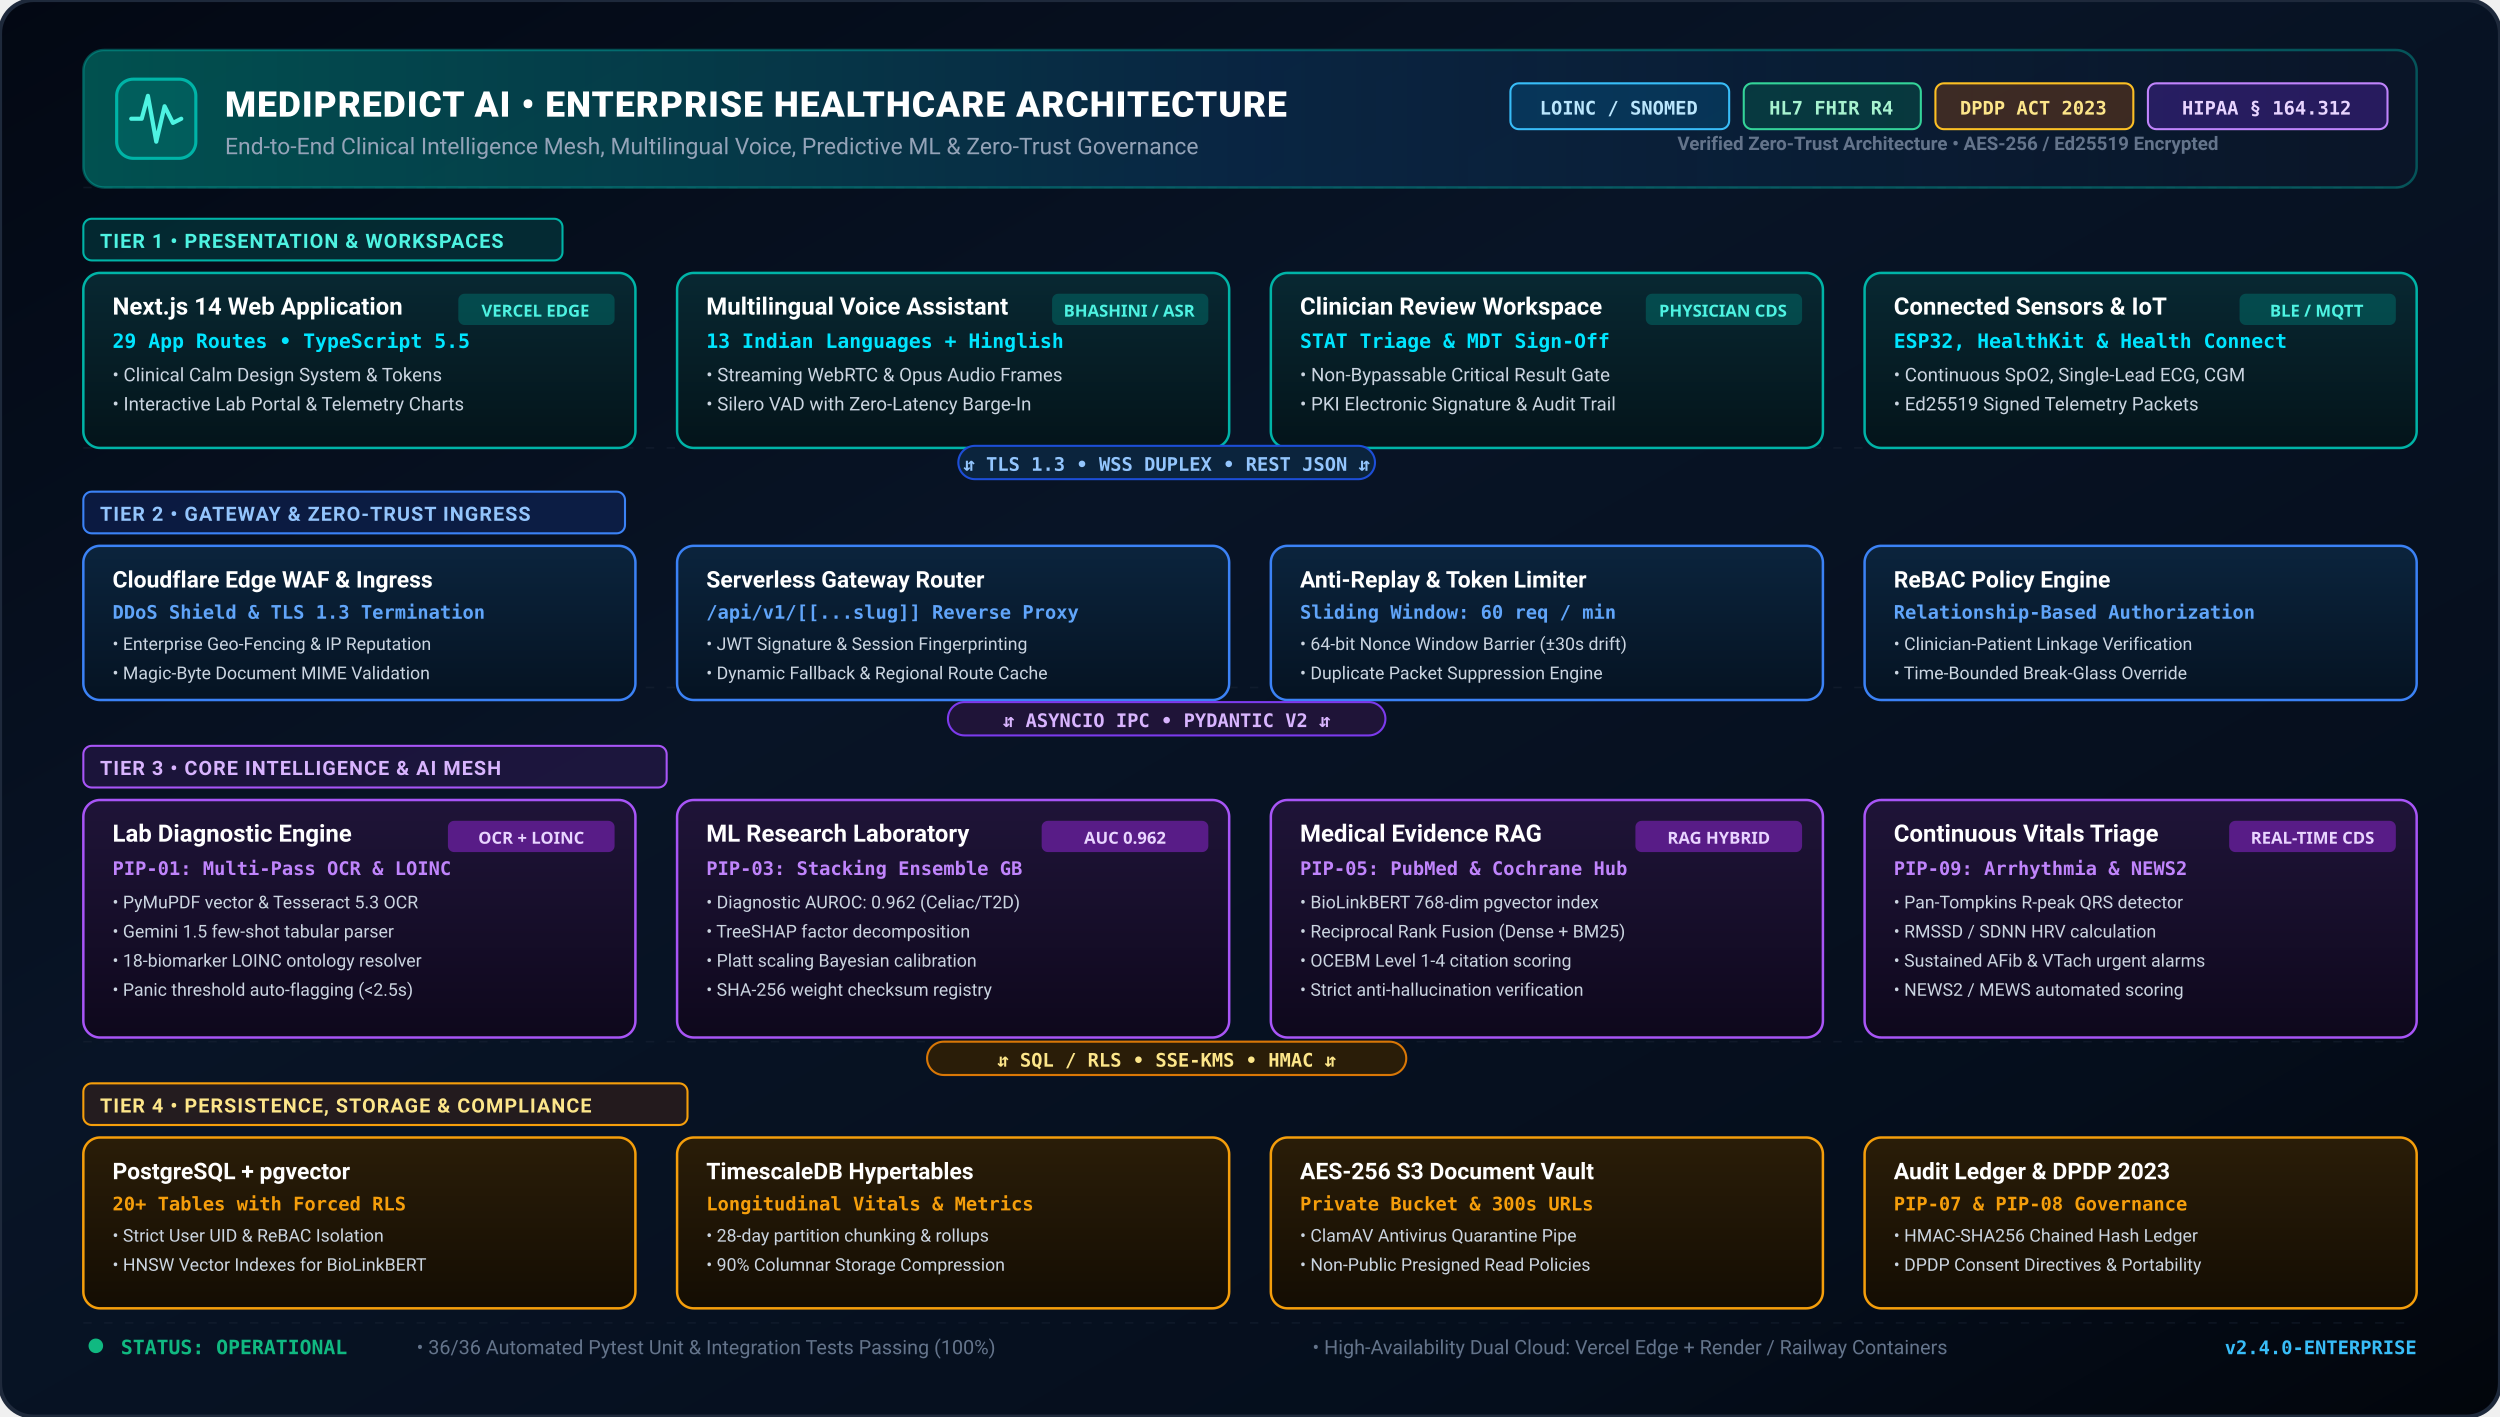
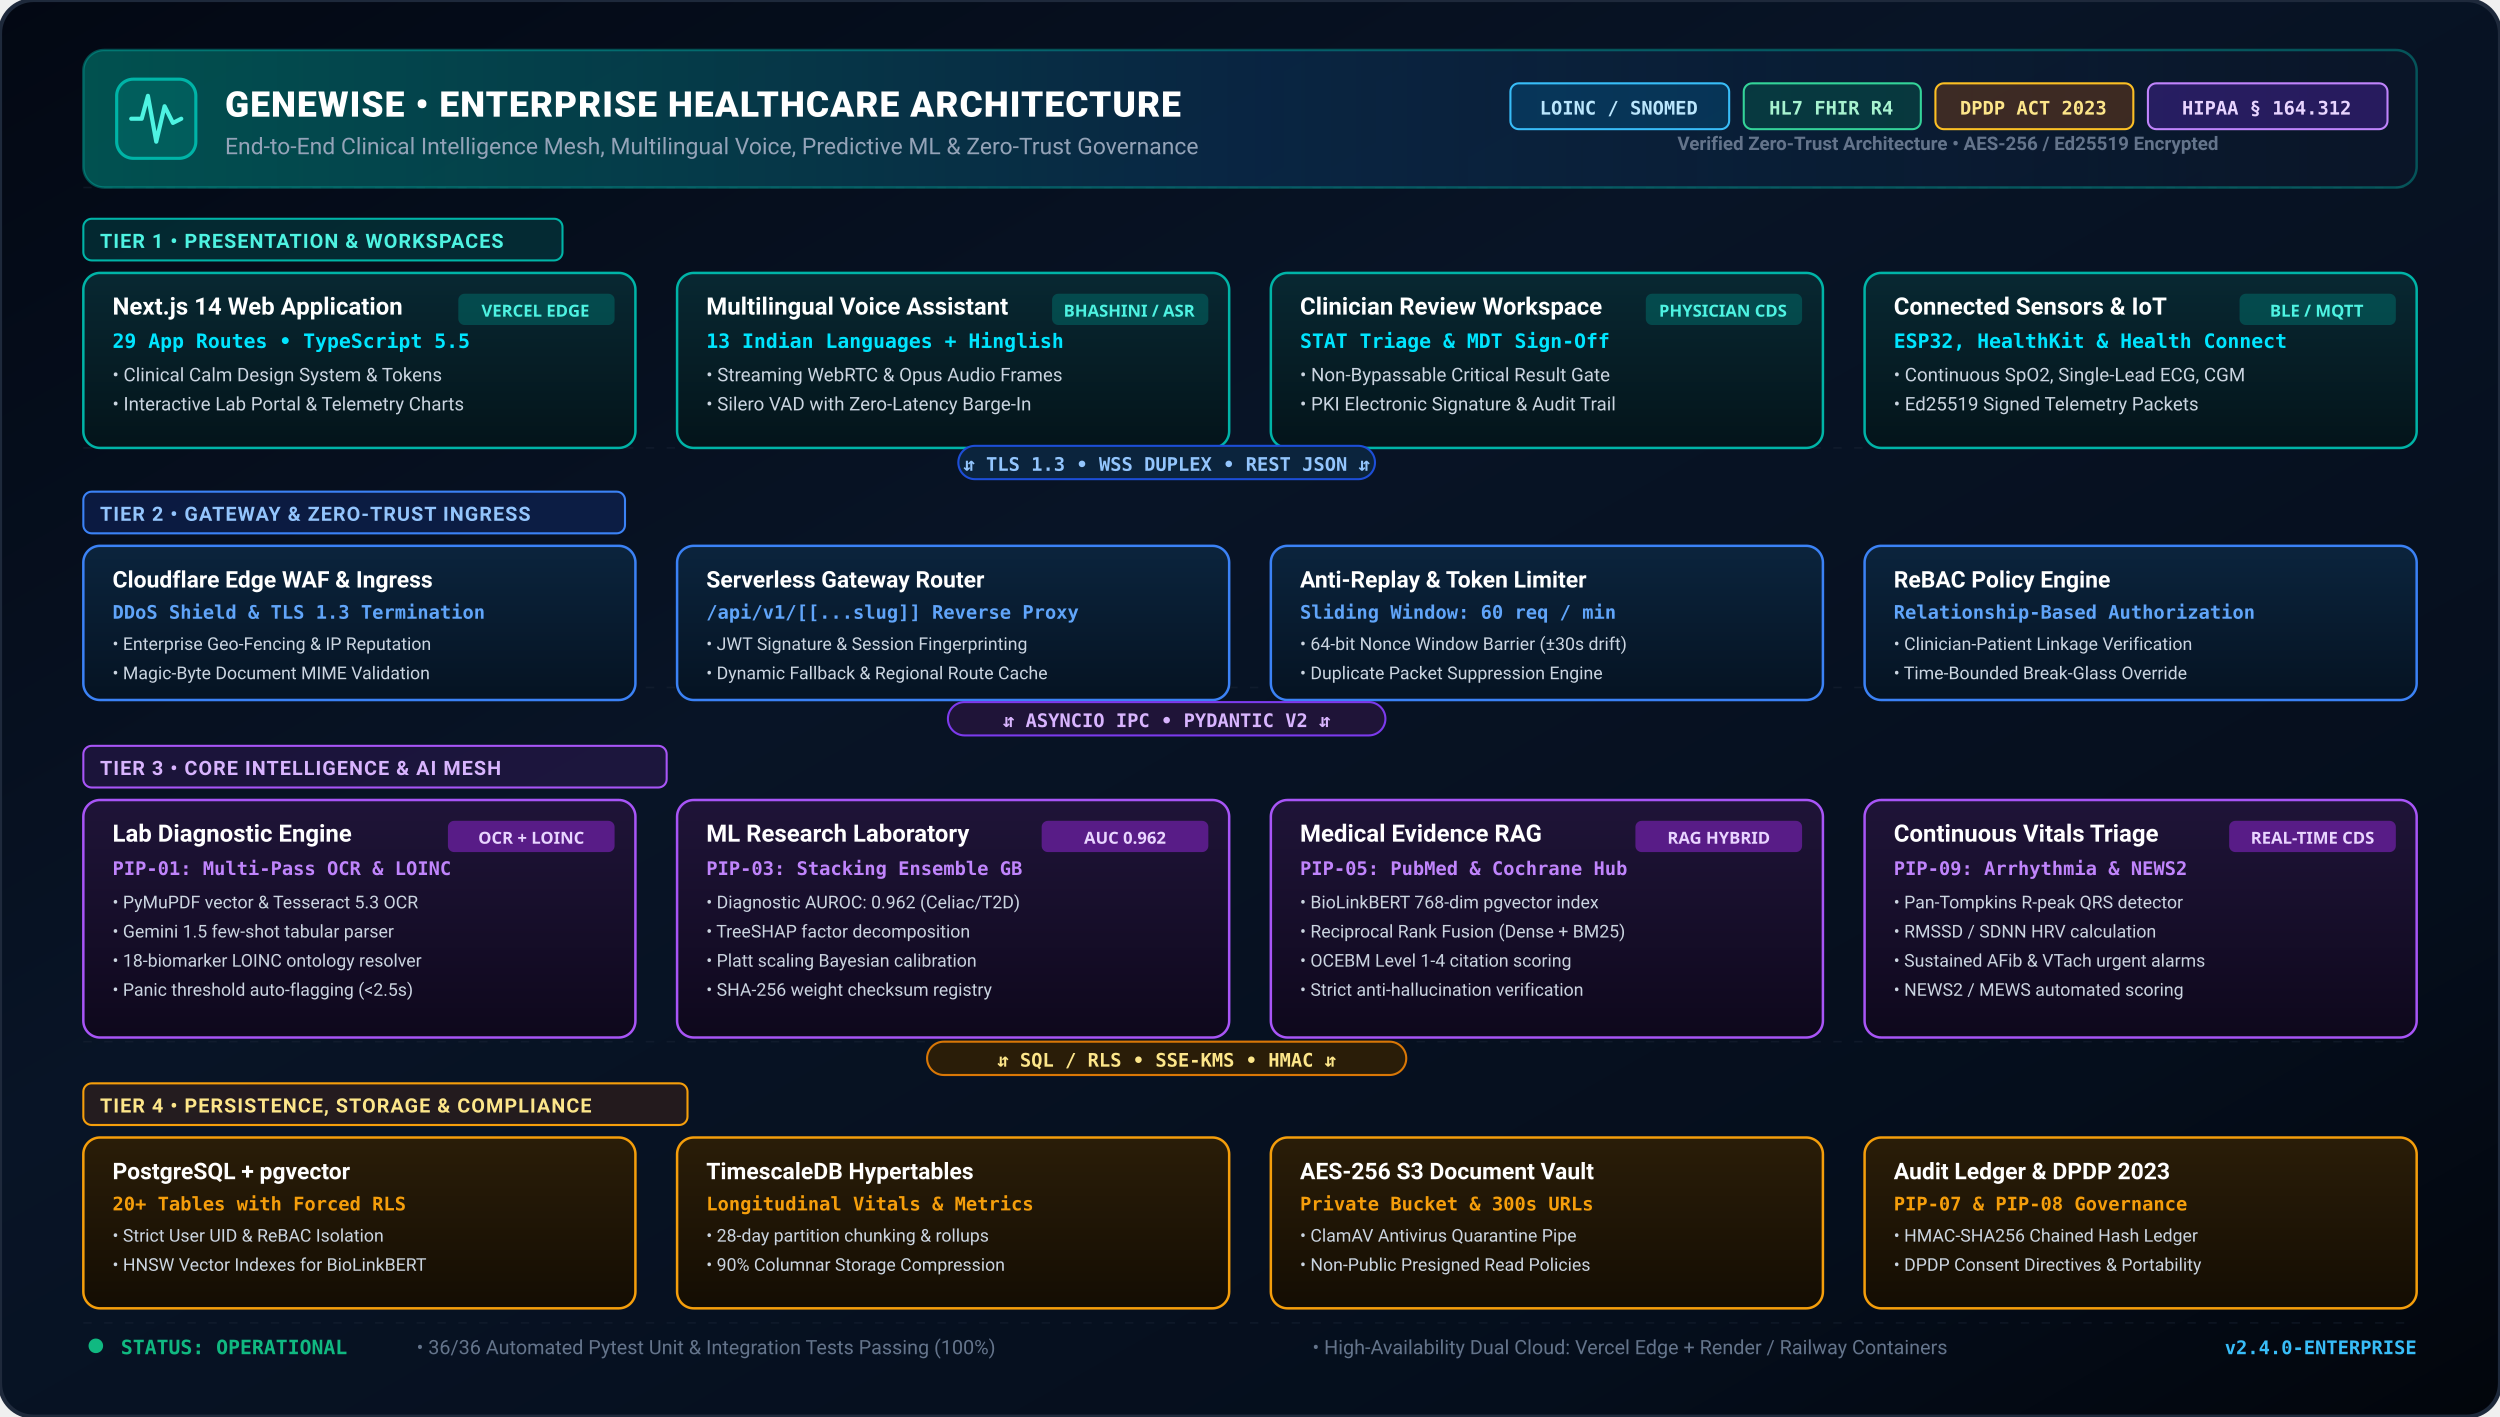
<svg xmlns="http://www.w3.org/2000/svg" viewBox="0 0 1200 680" width="100%" height="100%">
  <defs>
    <linearGradient id="bgCanvasGrad" x1="0%" y1="0%" x2="100%" y2="100%">
      <stop offset="0%" stop-color="#030813" />
      <stop offset="40%" stop-color="#081426" />
      <stop offset="80%" stop-color="#050e1c" />
      <stop offset="100%" stop-color="#02050b" />
    </linearGradient>
    <linearGradient id="headerGrad" x1="0%" y1="0%" x2="100%" y2="0%">
      <stop offset="0%" stop-color="#00635e" stop-opacity="0.8" />
      <stop offset="50%" stop-color="#0a2a4a" stop-opacity="0.8" />
      <stop offset="100%" stop-color="#0b172b" stop-opacity="0.6" />
    </linearGradient>
    <linearGradient id="cardGradTeal" x1="0%" y1="0%" x2="0%" y2="100%">
      <stop offset="0%" stop-color="#082832" />
      <stop offset="100%" stop-color="#04141a" />
    </linearGradient>
    <linearGradient id="cardGradBlue" x1="0%" y1="0%" x2="0%" y2="100%">
      <stop offset="0%" stop-color="#0b243d" />
      <stop offset="100%" stop-color="#051322" />
    </linearGradient>
    <linearGradient id="cardGradPurple" x1="0%" y1="0%" x2="0%" y2="100%">
      <stop offset="0%" stop-color="#1f1438" />
      <stop offset="100%" stop-color="#0e081c" />
    </linearGradient>
    <linearGradient id="cardGradAmber" x1="0%" y1="0%" x2="0%" y2="100%">
      <stop offset="0%" stop-color="#2a1d08" />
      <stop offset="100%" stop-color="#140d03" />
    </linearGradient>
    <linearGradient id="cardGradRose" x1="0%" y1="0%" x2="0%" y2="100%">
      <stop offset="0%" stop-color="#2e1017" />
      <stop offset="100%" stop-color="#17060a" />
    </linearGradient>
  </defs>
  <rect width="1200" height="680" rx="16" fill="url(#bgCanvasGrad)" stroke="#1e293b" stroke-width="2" />
  <g stroke="#1e293b" stroke-width="0.75" stroke-opacity="0.4" stroke-dasharray="4,6">
    <line x1="40" y1="90" x2="1160" y2="90" />
    <line x1="40" y1="215" x2="1160" y2="215" />
    <line x1="40" y1="330" x2="1160" y2="330" />
    <line x1="40" y1="500" x2="1160" y2="500" />
    <line x1="40" y1="635" x2="1160" y2="635" />
  </g>
  <g transform="translate(40, 24)">
    <rect width="1120" height="66" rx="10" fill="url(#headerGrad)" stroke="#00b4a7" stroke-width="1.2" stroke-opacity="0.4" />
    <rect x="16" y="14" width="38" height="38" rx="8" fill="#00837b" fill-opacity="0.3" stroke="#00b4a7" stroke-width="1.5" />
    <path d="M 23 33 L 28 33 L 31 22 L 35 44 L 39 27 L 43 35 L 47 33" fill="none" stroke="#4ef3e2" stroke-width="2" stroke-linecap="round" stroke-linejoin="round" />
-     <text x="68" y="32" fill="#ffffff" font-family="-apple-system, BlinkMacSystemFont, 'Segoe UI', Roboto, sans-serif" font-size="17" font-weight="800" letter-spacing="0.5">MEDIPREDICT AI • ENTERPRISE HEALTHCARE ARCHITECTURE</text>
+     <text x="68" y="32" fill="#ffffff" font-family="-apple-system, BlinkMacSystemFont, 'Segoe UI', Roboto, sans-serif" font-size="17" font-weight="800" letter-spacing="0.5">GENEWISE • ENTERPRISE HEALTHCARE ARCHITECTURE</text>
    <text x="68" y="50" fill="#94a3b8" font-family="-apple-system, BlinkMacSystemFont, 'Segoe UI', Roboto, sans-serif" font-size="11">End-to-End Clinical Intelligence Mesh, Multilingual Voice, Predictive ML &amp; Zero-Trust Governance</text>
    <g transform="translate(685, 16)">
      <rect x="0" y="0" width="105" height="22" rx="4" fill="#0369a1" fill-opacity="0.3" stroke="#38bdf8" stroke-width="1" />
      <text x="52" y="15" fill="#bae6fd" font-family="monospace" font-size="9" font-weight="700" text-anchor="middle">LOINC / SNOMED</text>
      <rect x="112" y="0" width="85" height="22" rx="4" fill="#047857" fill-opacity="0.3" stroke="#34d399" stroke-width="1" />
      <text x="154" y="15" fill="#a7f3d0" font-family="monospace" font-size="9" font-weight="700" text-anchor="middle">HL7 FHIR R4</text>
      <rect x="204" y="0" width="95" height="22" rx="4" fill="#b45309" fill-opacity="0.3" stroke="#fbbf24" stroke-width="1" />
      <text x="251" y="15" fill="#fde68a" font-family="monospace" font-size="9" font-weight="700" text-anchor="middle">DPDP ACT 2023</text>
      <rect x="306" y="0" width="115" height="22" rx="4" fill="#6d28d9" fill-opacity="0.3" stroke="#c084fc" stroke-width="1" />
      <text x="363" y="15" fill="#e9d5ff" font-family="monospace" font-size="9" font-weight="700" text-anchor="middle">HIPAA § 164.312</text>
      <text x="210" y="32" fill="#64748b" font-family="-apple-system, BlinkMacSystemFont, 'Segoe UI', Roboto, sans-serif" font-size="9" font-weight="600" text-anchor="middle">Verified Zero-Trust Architecture • AES-256 / Ed25519 Encrypted</text>
    </g>
  </g>
  <g transform="translate(40, 105)">
    <rect x="0" y="0" width="230" height="20" rx="4" fill="#00837b" fill-opacity="0.25" stroke="#00b4a7" stroke-width="1" />
    <text x="8" y="14" fill="#4ef3e2" font-family="-apple-system, BlinkMacSystemFont, 'Segoe UI', Roboto, sans-serif" font-size="9.5" font-weight="700" letter-spacing="0.5">TIER 1 • PRESENTATION &amp; WORKSPACES</text>
    <g transform="translate(0, 26)">
      <rect width="265" height="84" rx="8" fill="url(#cardGradTeal)" stroke="#00b4a7" stroke-width="1.2" />
      <text x="14" y="20" fill="#ffffff" font-family="-apple-system, BlinkMacSystemFont, 'Segoe UI', Roboto, sans-serif" font-size="11.5" font-weight="700">Next.js 14 Web Application</text>
      <text x="14" y="36" fill="#00e5ff" font-family="monospace" font-size="9.5" font-weight="700">29 App Routes • TypeScript 5.5</text>
      <text x="14" y="52" fill="#cbd5e1" font-family="-apple-system, BlinkMacSystemFont, 'Segoe UI', Roboto, sans-serif" font-size="9">• Clinical Calm Design System &amp; Tokens</text>
      <text x="14" y="66" fill="#cbd5e1" font-family="-apple-system, BlinkMacSystemFont, 'Segoe UI', Roboto, sans-serif" font-size="9">• Interactive Lab Portal &amp; Telemetry Charts</text>
      <rect x="180" y="10" width="75" height="15" rx="3" fill="#00837b" fill-opacity="0.4" />
      <text x="217" y="21" fill="#4ef3e2" font-family="sans-serif" font-size="8" font-weight="700" text-anchor="middle">VERCEL EDGE</text>
    </g>
    <g transform="translate(285, 26)">
      <rect width="265" height="84" rx="8" fill="url(#cardGradTeal)" stroke="#00b4a7" stroke-width="1.2" />
      <text x="14" y="20" fill="#ffffff" font-family="-apple-system, BlinkMacSystemFont, 'Segoe UI', Roboto, sans-serif" font-size="11.5" font-weight="700">Multilingual Voice Assistant</text>
      <text x="14" y="36" fill="#00e5ff" font-family="monospace" font-size="9.5" font-weight="700">13 Indian Languages + Hinglish</text>
      <text x="14" y="52" fill="#cbd5e1" font-family="-apple-system, BlinkMacSystemFont, 'Segoe UI', Roboto, sans-serif" font-size="9">• Streaming WebRTC &amp; Opus Audio Frames</text>
      <text x="14" y="66" fill="#cbd5e1" font-family="-apple-system, BlinkMacSystemFont, 'Segoe UI', Roboto, sans-serif" font-size="9">• Silero VAD with Zero-Latency Barge-In</text>
      <rect x="180" y="10" width="75" height="15" rx="3" fill="#00837b" fill-opacity="0.4" />
      <text x="217" y="21" fill="#4ef3e2" font-family="sans-serif" font-size="8" font-weight="700" text-anchor="middle">BHASHINI / ASR</text>
    </g>
    <g transform="translate(570, 26)">
      <rect width="265" height="84" rx="8" fill="url(#cardGradTeal)" stroke="#00b4a7" stroke-width="1.2" />
      <text x="14" y="20" fill="#ffffff" font-family="-apple-system, BlinkMacSystemFont, 'Segoe UI', Roboto, sans-serif" font-size="11.5" font-weight="700">Clinician Review Workspace</text>
      <text x="14" y="36" fill="#00e5ff" font-family="monospace" font-size="9.5" font-weight="700">STAT Triage &amp; MDT Sign-Off</text>
      <text x="14" y="52" fill="#cbd5e1" font-family="-apple-system, BlinkMacSystemFont, 'Segoe UI', Roboto, sans-serif" font-size="9">• Non-Bypassable Critical Result Gate</text>
      <text x="14" y="66" fill="#cbd5e1" font-family="-apple-system, BlinkMacSystemFont, 'Segoe UI', Roboto, sans-serif" font-size="9">• PKI Electronic Signature &amp; Audit Trail</text>
      <rect x="180" y="10" width="75" height="15" rx="3" fill="#00837b" fill-opacity="0.4" />
      <text x="217" y="21" fill="#4ef3e2" font-family="sans-serif" font-size="8" font-weight="700" text-anchor="middle">PHYSICIAN CDS</text>
    </g>
    <g transform="translate(855, 26)">
      <rect width="265" height="84" rx="8" fill="url(#cardGradTeal)" stroke="#00b4a7" stroke-width="1.2" />
      <text x="14" y="20" fill="#ffffff" font-family="-apple-system, BlinkMacSystemFont, 'Segoe UI', Roboto, sans-serif" font-size="11.5" font-weight="700">Connected Sensors &amp; IoT</text>
      <text x="14" y="36" fill="#00e5ff" font-family="monospace" font-size="9.5" font-weight="700">ESP32, HealthKit &amp; Health Connect</text>
      <text x="14" y="52" fill="#cbd5e1" font-family="-apple-system, BlinkMacSystemFont, 'Segoe UI', Roboto, sans-serif" font-size="9">• Continuous SpO2, Single-Lead ECG, CGM</text>
      <text x="14" y="66" fill="#cbd5e1" font-family="-apple-system, BlinkMacSystemFont, 'Segoe UI', Roboto, sans-serif" font-size="9">• Ed25519 Signed Telemetry Packets</text>
      <rect x="180" y="10" width="75" height="15" rx="3" fill="#00837b" fill-opacity="0.4" />
      <text x="217" y="21" fill="#4ef3e2" font-family="sans-serif" font-size="8" font-weight="700" text-anchor="middle">BLE / MQTT</text>
    </g>
  </g>
  <g transform="translate(560, 222)">
    <rect x="-100" y="-8" width="200" height="16" rx="8" fill="#0b243d" stroke="#1d4ed8" stroke-width="1" />
    <text x="0" y="4" fill="#93c5fd" font-family="monospace" font-size="9" font-weight="700" text-anchor="middle">⇵ TLS 1.3 • WSS DUPLEX • REST JSON ⇵</text>
  </g>
  <g transform="translate(40, 236)">
    <rect x="0" y="0" width="260" height="20" rx="4" fill="#1e40af" fill-opacity="0.25" stroke="#3b82f6" stroke-width="1" />
    <text x="8" y="14" fill="#93c5fd" font-family="-apple-system, BlinkMacSystemFont, 'Segoe UI', Roboto, sans-serif" font-size="9.5" font-weight="700" letter-spacing="0.5">TIER 2 • GATEWAY &amp; ZERO-TRUST INGRESS</text>
    <g transform="translate(0, 26)">
      <rect width="265" height="74" rx="8" fill="url(#cardGradBlue)" stroke="#3b82f6" stroke-width="1.2" />
      <text x="14" y="20" fill="#ffffff" font-family="-apple-system, BlinkMacSystemFont, 'Segoe UI', Roboto, sans-serif" font-size="11" font-weight="700">Cloudflare Edge WAF &amp; Ingress</text>
      <text x="14" y="35" fill="#60a5fa" font-family="monospace" font-size="9" font-weight="600">DDoS Shield &amp; TLS 1.3 Termination</text>
      <text x="14" y="50" fill="#cbd5e1" font-family="-apple-system, BlinkMacSystemFont, 'Segoe UI', Roboto, sans-serif" font-size="8.5">• Enterprise Geo-Fencing &amp; IP Reputation</text>
      <text x="14" y="64" fill="#cbd5e1" font-family="-apple-system, BlinkMacSystemFont, 'Segoe UI', Roboto, sans-serif" font-size="8.5">• Magic-Byte Document MIME Validation</text>
    </g>
    <g transform="translate(285, 26)">
      <rect width="265" height="74" rx="8" fill="url(#cardGradBlue)" stroke="#3b82f6" stroke-width="1.2" />
      <text x="14" y="20" fill="#ffffff" font-family="-apple-system, BlinkMacSystemFont, 'Segoe UI', Roboto, sans-serif" font-size="11" font-weight="700">Serverless Gateway Router</text>
      <text x="14" y="35" fill="#60a5fa" font-family="monospace" font-size="9" font-weight="600">/api/v1/[[...slug]] Reverse Proxy</text>
      <text x="14" y="50" fill="#cbd5e1" font-family="-apple-system, BlinkMacSystemFont, 'Segoe UI', Roboto, sans-serif" font-size="8.5">• JWT Signature &amp; Session Fingerprinting</text>
      <text x="14" y="64" fill="#cbd5e1" font-family="-apple-system, BlinkMacSystemFont, 'Segoe UI', Roboto, sans-serif" font-size="8.5">• Dynamic Fallback &amp; Regional Route Cache</text>
    </g>
    <g transform="translate(570, 26)">
      <rect width="265" height="74" rx="8" fill="url(#cardGradBlue)" stroke="#3b82f6" stroke-width="1.2" />
      <text x="14" y="20" fill="#ffffff" font-family="-apple-system, BlinkMacSystemFont, 'Segoe UI', Roboto, sans-serif" font-size="11" font-weight="700">Anti-Replay &amp; Token Limiter</text>
      <text x="14" y="35" fill="#60a5fa" font-family="monospace" font-size="9" font-weight="600">Sliding Window: 60 req / min</text>
      <text x="14" y="50" fill="#cbd5e1" font-family="-apple-system, BlinkMacSystemFont, 'Segoe UI', Roboto, sans-serif" font-size="8.5">• 64-bit Nonce Window Barrier (±30s drift)</text>
      <text x="14" y="64" fill="#cbd5e1" font-family="-apple-system, BlinkMacSystemFont, 'Segoe UI', Roboto, sans-serif" font-size="8.5">• Duplicate Packet Suppression Engine</text>
    </g>
    <g transform="translate(855, 26)">
      <rect width="265" height="74" rx="8" fill="url(#cardGradBlue)" stroke="#3b82f6" stroke-width="1.2" />
      <text x="14" y="20" fill="#ffffff" font-family="-apple-system, BlinkMacSystemFont, 'Segoe UI', Roboto, sans-serif" font-size="11" font-weight="700">ReBAC Policy Engine</text>
      <text x="14" y="35" fill="#60a5fa" font-family="monospace" font-size="9" font-weight="600">Relationship-Based Authorization</text>
      <text x="14" y="50" fill="#cbd5e1" font-family="-apple-system, BlinkMacSystemFont, 'Segoe UI', Roboto, sans-serif" font-size="8.5">• Clinician-Patient Linkage Verification</text>
      <text x="14" y="64" fill="#cbd5e1" font-family="-apple-system, BlinkMacSystemFont, 'Segoe UI', Roboto, sans-serif" font-size="8.5">• Time-Bounded Break-Glass Override</text>
    </g>
  </g>
  <g transform="translate(560, 345)">
    <rect x="-105" y="-8" width="210" height="16" rx="8" fill="#1f1438" stroke="#7c3aed" stroke-width="1" />
    <text x="0" y="4" fill="#d8b4fe" font-family="monospace" font-size="9" font-weight="700" text-anchor="middle">⇵ ASYNCIO IPC • PYDANTIC V2 ⇵</text>
  </g>
  <g transform="translate(40, 358)">
    <rect x="0" y="0" width="280" height="20" rx="4" fill="#581c87" fill-opacity="0.25" stroke="#a855f7" stroke-width="1" />
    <text x="8" y="14" fill="#d8b4fe" font-family="-apple-system, BlinkMacSystemFont, 'Segoe UI', Roboto, sans-serif" font-size="9.5" font-weight="700" letter-spacing="0.5">TIER 3 • CORE INTELLIGENCE &amp; AI MESH</text>
    <g transform="translate(0, 26)">
      <rect width="265" height="114" rx="8" fill="url(#cardGradPurple)" stroke="#a855f7" stroke-width="1.2" />
      <text x="14" y="20" fill="#ffffff" font-family="-apple-system, BlinkMacSystemFont, 'Segoe UI', Roboto, sans-serif" font-size="11.5" font-weight="700">Lab Diagnostic Engine</text>
      <text x="14" y="36" fill="#c084fc" font-family="monospace" font-size="9" font-weight="700">PIP-01: Multi-Pass OCR &amp; LOINC</text>
      <text x="14" y="52" fill="#cbd5e1" font-family="-apple-system, BlinkMacSystemFont, 'Segoe UI', Roboto, sans-serif" font-size="8.5">• PyMuPDF vector &amp; Tesseract 5.3 OCR</text>
      <text x="14" y="66" fill="#cbd5e1" font-family="-apple-system, BlinkMacSystemFont, 'Segoe UI', Roboto, sans-serif" font-size="8.5">• Gemini 1.5 few-shot tabular parser</text>
      <text x="14" y="80" fill="#cbd5e1" font-family="-apple-system, BlinkMacSystemFont, 'Segoe UI', Roboto, sans-serif" font-size="8.5">• 18-biomarker LOINC ontology resolver</text>
      <text x="14" y="94" fill="#cbd5e1" font-family="-apple-system, BlinkMacSystemFont, 'Segoe UI', Roboto, sans-serif" font-size="8.5">• Panic threshold auto-flagging (&lt;2.5s)</text>
      <rect x="175" y="10" width="80" height="15" rx="3" fill="#581c87" />
      <text x="215" y="21" fill="#e9d5ff" font-family="sans-serif" font-size="8" font-weight="700" text-anchor="middle">OCR + LOINC</text>
    </g>
    <g transform="translate(285, 26)">
      <rect width="265" height="114" rx="8" fill="url(#cardGradPurple)" stroke="#a855f7" stroke-width="1.2" />
      <text x="14" y="20" fill="#ffffff" font-family="-apple-system, BlinkMacSystemFont, 'Segoe UI', Roboto, sans-serif" font-size="11.5" font-weight="700">ML Research Laboratory</text>
      <text x="14" y="36" fill="#c084fc" font-family="monospace" font-size="9" font-weight="700">PIP-03: Stacking Ensemble GB</text>
      <text x="14" y="52" fill="#cbd5e1" font-family="-apple-system, BlinkMacSystemFont, 'Segoe UI', Roboto, sans-serif" font-size="8.5">• Diagnostic AUROC: 0.962 (Celiac/T2D)</text>
      <text x="14" y="66" fill="#cbd5e1" font-family="-apple-system, BlinkMacSystemFont, 'Segoe UI', Roboto, sans-serif" font-size="8.5">• TreeSHAP factor decomposition</text>
      <text x="14" y="80" fill="#cbd5e1" font-family="-apple-system, BlinkMacSystemFont, 'Segoe UI', Roboto, sans-serif" font-size="8.5">• Platt scaling Bayesian calibration</text>
      <text x="14" y="94" fill="#cbd5e1" font-family="-apple-system, BlinkMacSystemFont, 'Segoe UI', Roboto, sans-serif" font-size="8.5">• SHA-256 weight checksum registry</text>
      <rect x="175" y="10" width="80" height="15" rx="3" fill="#581c87" />
      <text x="215" y="21" fill="#e9d5ff" font-family="sans-serif" font-size="8" font-weight="700" text-anchor="middle">AUC 0.962</text>
    </g>
    <g transform="translate(570, 26)">
      <rect width="265" height="114" rx="8" fill="url(#cardGradPurple)" stroke="#a855f7" stroke-width="1.2" />
      <text x="14" y="20" fill="#ffffff" font-family="-apple-system, BlinkMacSystemFont, 'Segoe UI', Roboto, sans-serif" font-size="11.5" font-weight="700">Medical Evidence RAG</text>
      <text x="14" y="36" fill="#c084fc" font-family="monospace" font-size="9" font-weight="700">PIP-05: PubMed &amp; Cochrane Hub</text>
      <text x="14" y="52" fill="#cbd5e1" font-family="-apple-system, BlinkMacSystemFont, 'Segoe UI', Roboto, sans-serif" font-size="8.5">• BioLinkBERT 768-dim pgvector index</text>
      <text x="14" y="66" fill="#cbd5e1" font-family="-apple-system, BlinkMacSystemFont, 'Segoe UI', Roboto, sans-serif" font-size="8.5">• Reciprocal Rank Fusion (Dense + BM25)</text>
      <text x="14" y="80" fill="#cbd5e1" font-family="-apple-system, BlinkMacSystemFont, 'Segoe UI', Roboto, sans-serif" font-size="8.5">• OCEBM Level 1-4 citation scoring</text>
      <text x="14" y="94" fill="#cbd5e1" font-family="-apple-system, BlinkMacSystemFont, 'Segoe UI', Roboto, sans-serif" font-size="8.5">• Strict anti-hallucination verification</text>
      <rect x="175" y="10" width="80" height="15" rx="3" fill="#581c87" />
      <text x="215" y="21" fill="#e9d5ff" font-family="sans-serif" font-size="8" font-weight="700" text-anchor="middle">RAG HYBRID</text>
    </g>
    <g transform="translate(855, 26)">
      <rect width="265" height="114" rx="8" fill="url(#cardGradPurple)" stroke="#a855f7" stroke-width="1.2" />
      <text x="14" y="20" fill="#ffffff" font-family="-apple-system, BlinkMacSystemFont, 'Segoe UI', Roboto, sans-serif" font-size="11.5" font-weight="700">Continuous Vitals Triage</text>
      <text x="14" y="36" fill="#c084fc" font-family="monospace" font-size="9" font-weight="700">PIP-09: Arrhythmia &amp; NEWS2</text>
      <text x="14" y="52" fill="#cbd5e1" font-family="-apple-system, BlinkMacSystemFont, 'Segoe UI', Roboto, sans-serif" font-size="8.5">• Pan-Tompkins R-peak QRS detector</text>
      <text x="14" y="66" fill="#cbd5e1" font-family="-apple-system, BlinkMacSystemFont, 'Segoe UI', Roboto, sans-serif" font-size="8.5">• RMSSD / SDNN HRV calculation</text>
      <text x="14" y="80" fill="#cbd5e1" font-family="-apple-system, BlinkMacSystemFont, 'Segoe UI', Roboto, sans-serif" font-size="8.5">• Sustained AFib &amp; VTach urgent alarms</text>
      <text x="14" y="94" fill="#cbd5e1" font-family="-apple-system, BlinkMacSystemFont, 'Segoe UI', Roboto, sans-serif" font-size="8.5">• NEWS2 / MEWS automated scoring</text>
      <rect x="175" y="10" width="80" height="15" rx="3" fill="#581c87" />
      <text x="215" y="21" fill="#e9d5ff" font-family="sans-serif" font-size="8" font-weight="700" text-anchor="middle">REAL-TIME CDS</text>
    </g>
  </g>
  <g transform="translate(560, 508)">
    <rect x="-115" y="-8" width="230" height="16" rx="8" fill="#2a1d08" stroke="#d97706" stroke-width="1" />
    <text x="0" y="4" fill="#fde68a" font-family="monospace" font-size="9" font-weight="700" text-anchor="middle">⇵ SQL / RLS • SSE-KMS • HMAC ⇵</text>
  </g>
  <g transform="translate(40, 520)">
    <rect x="0" y="0" width="290" height="20" rx="4" fill="#78350f" fill-opacity="0.25" stroke="#f59e0b" stroke-width="1" />
    <text x="8" y="14" fill="#fde68a" font-family="-apple-system, BlinkMacSystemFont, 'Segoe UI', Roboto, sans-serif" font-size="9.5" font-weight="700" letter-spacing="0.5">TIER 4 • PERSISTENCE, STORAGE &amp; COMPLIANCE</text>
    <g transform="translate(0, 26)">
      <rect width="265" height="82" rx="8" fill="url(#cardGradAmber)" stroke="#f59e0b" stroke-width="1.2" />
      <text x="14" y="20" fill="#ffffff" font-family="-apple-system, BlinkMacSystemFont, 'Segoe UI', Roboto, sans-serif" font-size="11" font-weight="700">PostgreSQL + pgvector</text>
      <text x="14" y="35" fill="#f59e0b" font-family="monospace" font-size="9" font-weight="600">20+ Tables with Forced RLS</text>
      <text x="14" y="50" fill="#cbd5e1" font-family="-apple-system, BlinkMacSystemFont, 'Segoe UI', Roboto, sans-serif" font-size="8.5">• Strict User UID &amp; ReBAC Isolation</text>
      <text x="14" y="64" fill="#cbd5e1" font-family="-apple-system, BlinkMacSystemFont, 'Segoe UI', Roboto, sans-serif" font-size="8.5">• HNSW Vector Indexes for BioLinkBERT</text>
    </g>
    <g transform="translate(285, 26)">
      <rect width="265" height="82" rx="8" fill="url(#cardGradAmber)" stroke="#f59e0b" stroke-width="1.2" />
      <text x="14" y="20" fill="#ffffff" font-family="-apple-system, BlinkMacSystemFont, 'Segoe UI', Roboto, sans-serif" font-size="11" font-weight="700">TimescaleDB Hypertables</text>
      <text x="14" y="35" fill="#f59e0b" font-family="monospace" font-size="9" font-weight="600">Longitudinal Vitals &amp; Metrics</text>
      <text x="14" y="50" fill="#cbd5e1" font-family="-apple-system, BlinkMacSystemFont, 'Segoe UI', Roboto, sans-serif" font-size="8.5">• 28-day partition chunking &amp; rollups</text>
      <text x="14" y="64" fill="#cbd5e1" font-family="-apple-system, BlinkMacSystemFont, 'Segoe UI', Roboto, sans-serif" font-size="8.5">• 90% Columnar Storage Compression</text>
    </g>
    <g transform="translate(570, 26)">
      <rect width="265" height="82" rx="8" fill="url(#cardGradAmber)" stroke="#f59e0b" stroke-width="1.2" />
      <text x="14" y="20" fill="#ffffff" font-family="-apple-system, BlinkMacSystemFont, 'Segoe UI', Roboto, sans-serif" font-size="11" font-weight="700">AES-256 S3 Document Vault</text>
      <text x="14" y="35" fill="#f59e0b" font-family="monospace" font-size="9" font-weight="600">Private Bucket &amp; 300s URLs</text>
      <text x="14" y="50" fill="#cbd5e1" font-family="-apple-system, BlinkMacSystemFont, 'Segoe UI', Roboto, sans-serif" font-size="8.5">• ClamAV Antivirus Quarantine Pipe</text>
      <text x="14" y="64" fill="#cbd5e1" font-family="-apple-system, BlinkMacSystemFont, 'Segoe UI', Roboto, sans-serif" font-size="8.5">• Non-Public Presigned Read Policies</text>
    </g>
    <g transform="translate(855, 26)">
      <rect width="265" height="82" rx="8" fill="url(#cardGradAmber)" stroke="#f59e0b" stroke-width="1.2" />
      <text x="14" y="20" fill="#ffffff" font-family="-apple-system, BlinkMacSystemFont, 'Segoe UI', Roboto, sans-serif" font-size="11" font-weight="700">Audit Ledger &amp; DPDP 2023</text>
      <text x="14" y="35" fill="#f59e0b" font-family="monospace" font-size="9" font-weight="600">PIP-07 &amp; PIP-08 Governance</text>
      <text x="14" y="50" fill="#cbd5e1" font-family="-apple-system, BlinkMacSystemFont, 'Segoe UI', Roboto, sans-serif" font-size="8.5">• HMAC-SHA256 Chained Hash Ledger</text>
      <text x="14" y="64" fill="#cbd5e1" font-family="-apple-system, BlinkMacSystemFont, 'Segoe UI', Roboto, sans-serif" font-size="8.5">• DPDP Consent Directives &amp; Portability</text>
    </g>
  </g>
  <g transform="translate(40, 642)">
    <circle cx="6" cy="4" r="3.5" fill="#10b981" />
    <text x="18" y="8" fill="#10b981" font-family="monospace" font-size="9.5" font-weight="700">STATUS: OPERATIONAL</text>
    <text x="160" y="8" fill="#64748b" font-family="-apple-system, BlinkMacSystemFont, 'Segoe UI', Roboto, sans-serif" font-size="9.5">• 36/36 Automated Pytest Unit &amp; Integration Tests Passing (100%)</text>
    <text x="590" y="8" fill="#64748b" font-family="-apple-system, BlinkMacSystemFont, 'Segoe UI', Roboto, sans-serif" font-size="9.5">• High-Availability Dual Cloud: Vercel Edge + Render / Railway Containers</text>
    <text x="1120" y="8" fill="#38bdf8" font-family="monospace" font-size="9" font-weight="600" text-anchor="end">v2.4.0-ENTERPRISE</text>
  </g>
</svg>
